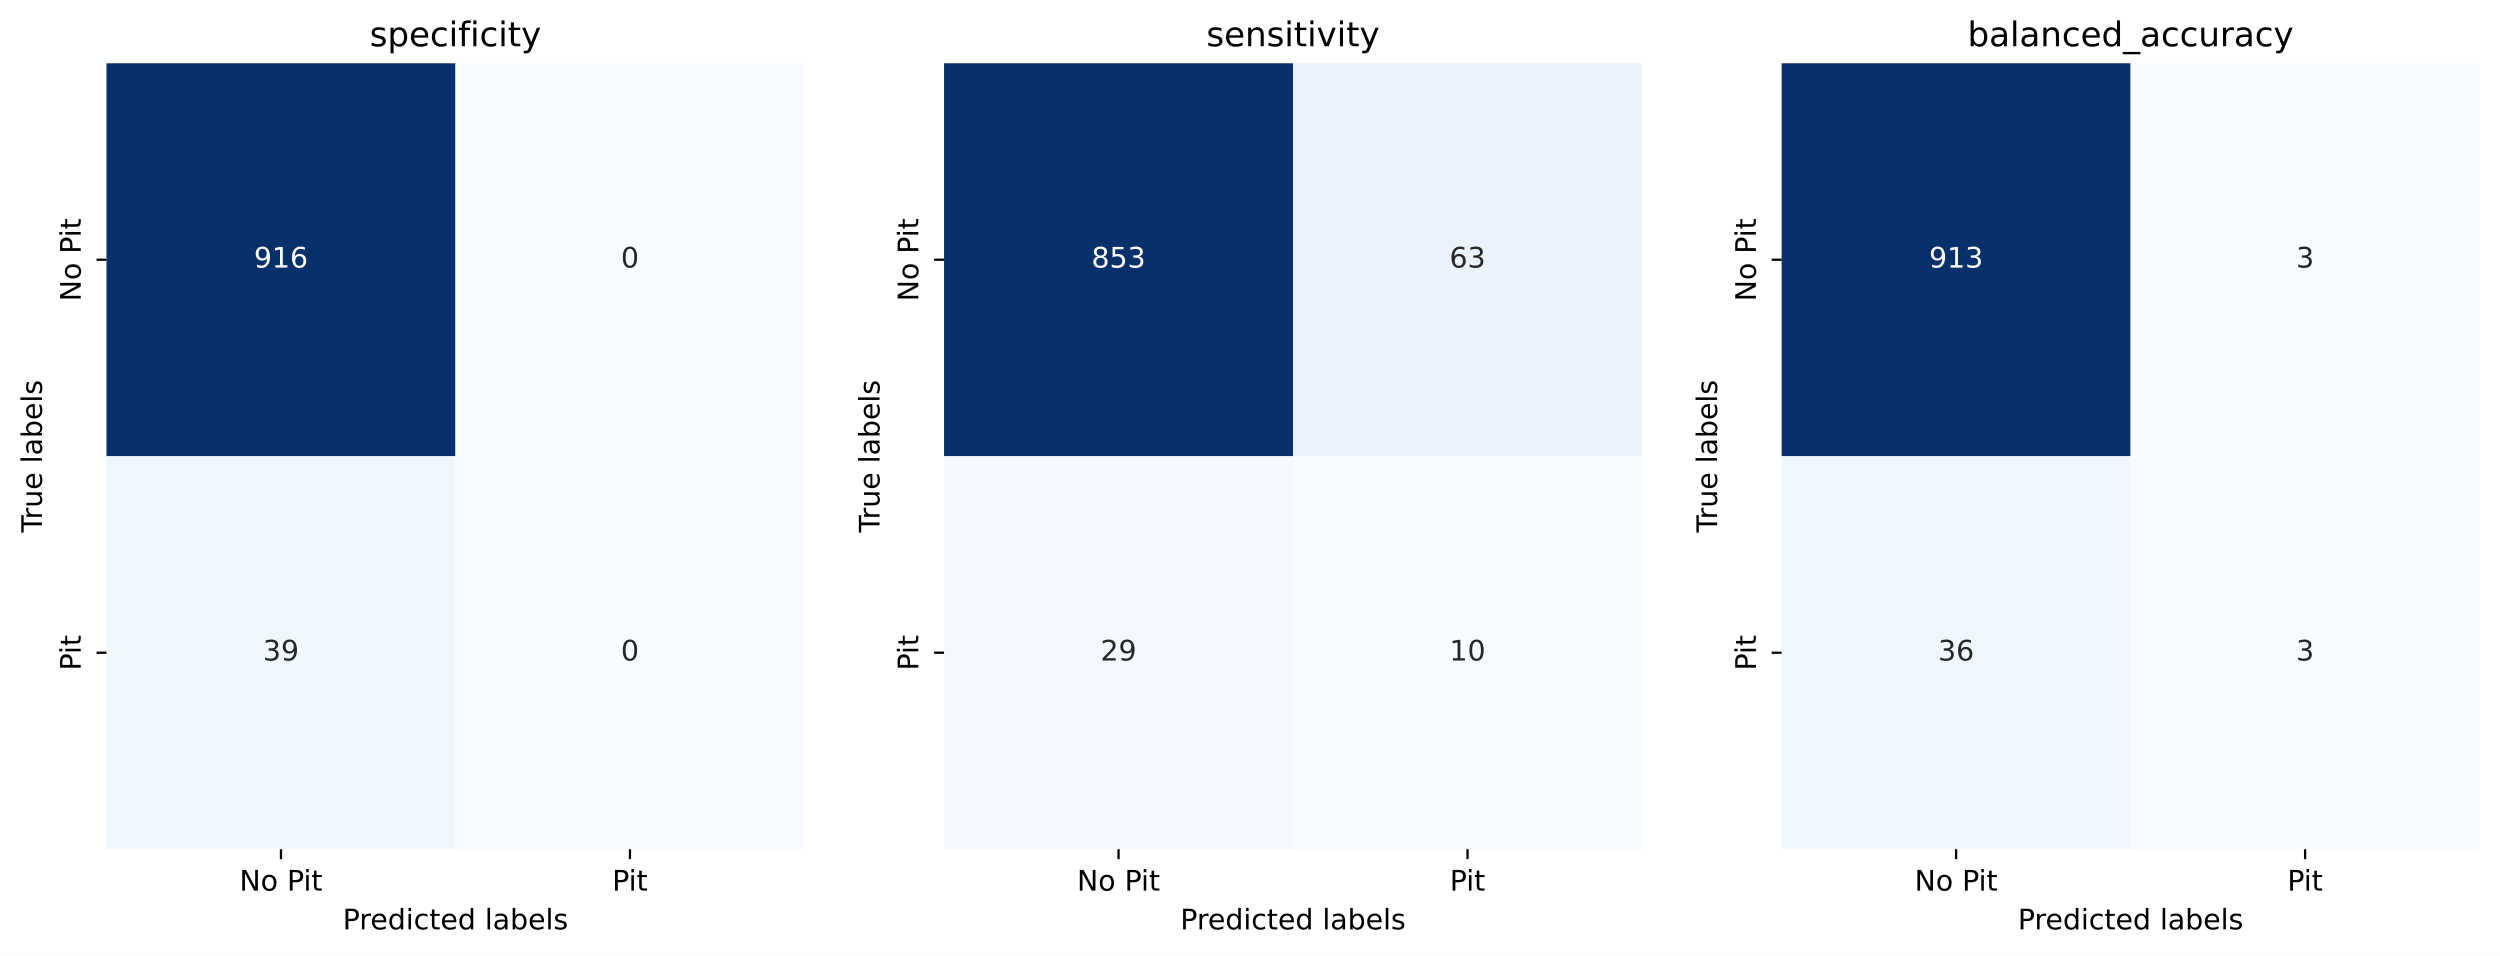
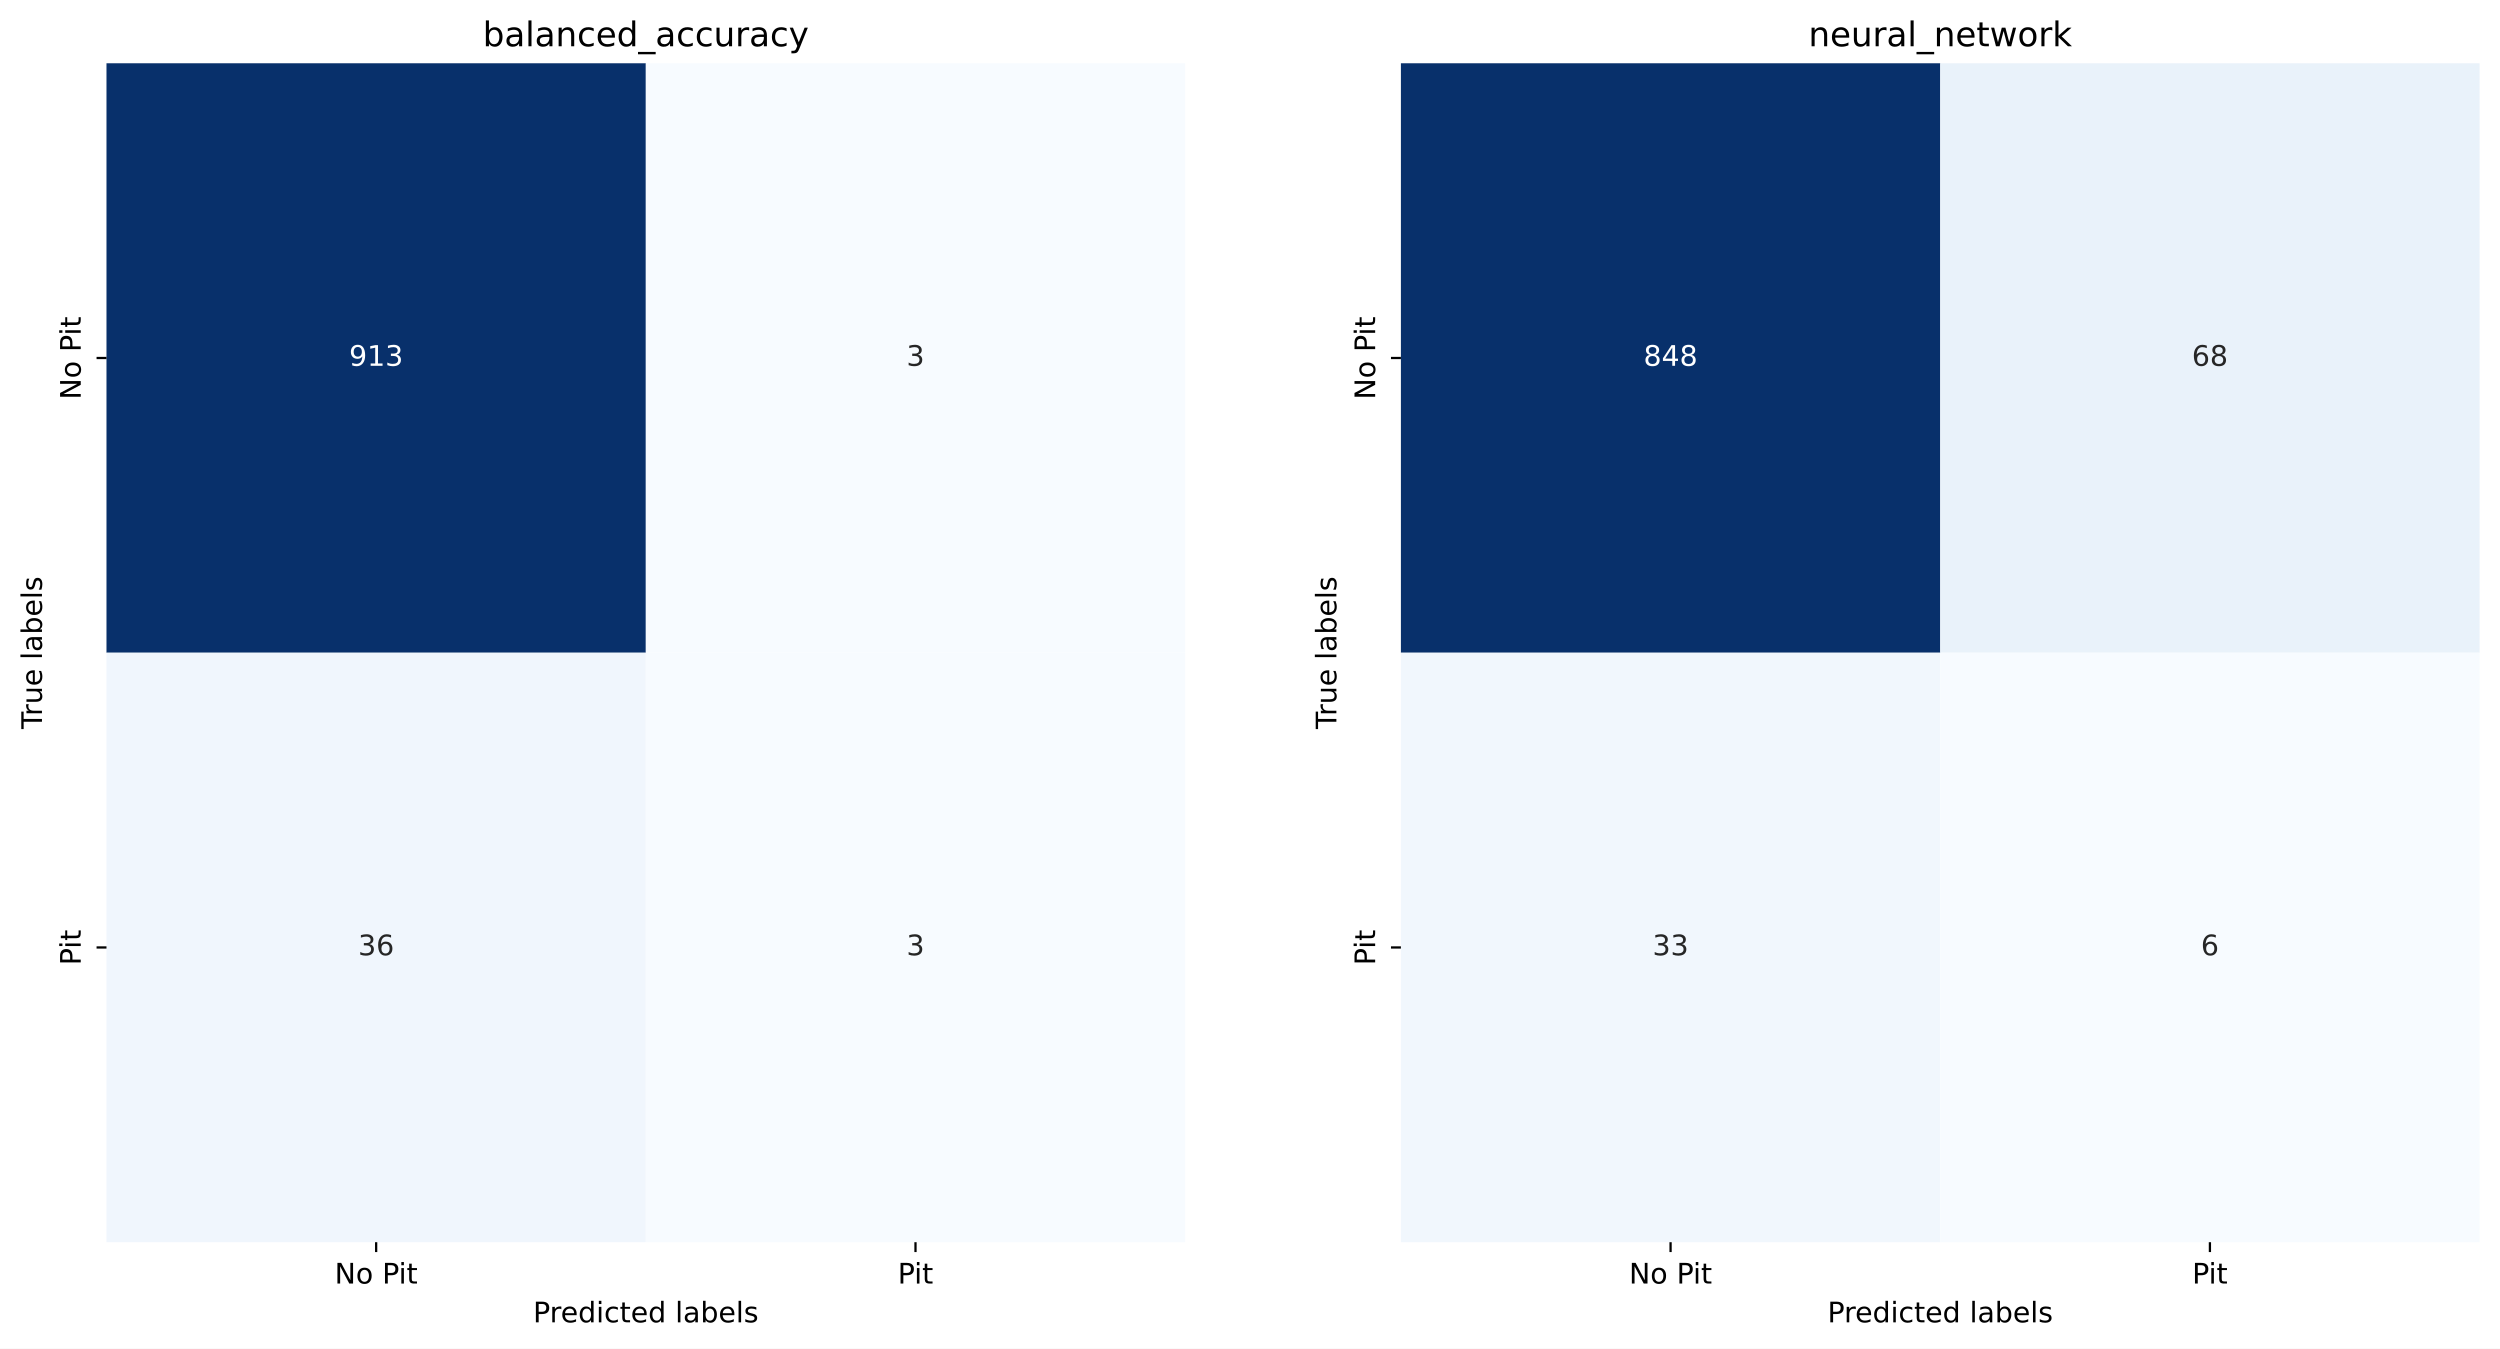
- <svg xmlns="http://www.w3.org/2000/svg" xmlns:xlink="http://www.w3.org/1999/xlink" width="881.756pt" height="337.074pt" viewBox="0 0 881.756 337.074" version="1.1">
+ <svg xmlns="http://www.w3.org/2000/svg" xmlns:xlink="http://www.w3.org/1999/xlink" width="881.756pt" height="475.674pt" viewBox="0 0 881.756 475.674" version="1.1">
  <defs>
    <style type="text/css">*{stroke-linejoin: round; stroke-linecap: butt}</style>
  </defs>
  <g id="figure_1">
    <g id="patch_1">
-       <path d="M 0 337.074  L 881.756 337.074  L 881.756 0  L 0 0  z " style="fill: #ffffff" />
+       <path d="M 0 475.674  L 881.756 475.674  L 881.756 0  L 0 0  z " style="fill: #ffffff" />
    </g>
    <g id="axes_1">
      <g id="patch_2">
-         <path d="M 37.556 299.518  L 283.733 299.518  L 283.733 22.318  L 37.556 22.318  z " style="fill: #ffffff" />
+         <path d="M 37.556 438.118  L 418.011 438.118  L 418.011 22.318  L 37.556 22.318  z " style="fill: #ffffff" />
      </g>
      <g id="QuadMesh_1">
-         <path d="M 37.556 22.318  L 160.644 22.318  L 160.644 160.918  L 37.556 160.918  L 37.556 22.318  " clip-path="url(#pc6152f44b0)" style="fill: #08306b" />
-         <path d="M 160.644 22.318  L 283.733 22.318  L 283.733 160.918  L 160.644 160.918  L 160.644 22.318  " clip-path="url(#pc6152f44b0)" style="fill: #f7fbff" />
-         <path d="M 37.556 160.918  L 160.644 160.918  L 160.644 299.518  L 37.556 299.518  L 37.556 160.918  " clip-path="url(#pc6152f44b0)" style="fill: #eff6fc" />
-         <path d="M 160.644 160.918  L 283.733 160.918  L 283.733 299.518  L 160.644 299.518  L 160.644 160.918  " clip-path="url(#pc6152f44b0)" style="fill: #f7fbff" />
+         <path d="M 37.556 22.318  L 227.784 22.318  L 227.784 230.218  L 37.556 230.218  L 37.556 22.318  " clip-path="url(#pad8060acc7)" style="fill: #08306b" />
+         <path d="M 227.784 22.318  L 418.011 22.318  L 418.011 230.218  L 227.784 230.218  L 227.784 22.318  " clip-path="url(#pad8060acc7)" style="fill: #f7fbff" />
+         <path d="M 37.556 230.218  L 227.784 230.218  L 227.784 438.118  L 37.556 438.118  L 37.556 230.218  " clip-path="url(#pad8060acc7)" style="fill: #f0f6fd" />
+         <path d="M 227.784 230.218  L 418.011 230.218  L 418.011 438.118  L 227.784 438.118  L 227.784 230.218  " clip-path="url(#pad8060acc7)" style="fill: #f7fbff" />
      </g>
      <g id="matplotlib.axis_1">
        <g id="xtick_1">
          <g id="line2d_1">
            <defs>
-               <path id="mf0383558ac" d="M 0 0  L 0 3.5  " style="stroke: #000000; stroke-width: 0.8" />
+               <path id="m6ef70c7624" d="M 0 0  L 0 3.5  " style="stroke: #000000; stroke-width: 0.8" />
            </defs>
            <g>
-               <use xlink:href="#mf0383558ac" x="99.1" y="299.518" style="stroke: #000000; stroke-width: 0.8" />
+               <use xlink:href="#m6ef70c7624" x="132.67" y="438.118" style="stroke: #000000; stroke-width: 0.8" />
            </g>
          </g>
          <g id="text_1">
-             <g transform="translate(84.45974 314.1166) scale(0.1 -0.1)">
+             <g transform="translate(118.0293 452.7166) scale(0.1 -0.1)">
              <defs>
                <path id="DejaVuSans-4e" d="M 628 4666  L 1478 4666  L 3547 763  L 3547 4666  L 4159 4666  L 4159 0  L 3309 0  L 1241 3903  L 1241 0  L 628 0  L 628 4666  z " transform="scale(0.015625)" />
                <path id="DejaVuSans-6f" d="M 1959 3097  Q 1497 3097 1228 2736  Q 959 2375 959 1747  Q 959 1119 1226 758  Q 1494 397 1959 397  Q 2419 397 2687 759  Q 2956 1122 2956 1747  Q 2956 2369 2687 2733  Q 2419 3097 1959 3097  z M 1959 3584  Q 2709 3584 3137 3096  Q 3566 2609 3566 1747  Q 3566 888 3137 398  Q 2709 -91 1959 -91  Q 1206 -91 779 398  Q 353 888 353 1747  Q 353 2609 779 3096  Q 1206 3584 1959 3584  z " transform="scale(0.015625)" />
                <path id="DejaVuSans-20" transform="scale(0.015625)" />
                <path id="DejaVuSans-50" d="M 1259 4147  L 1259 2394  L 2053 2394  Q 2494 2394 2734 2622  Q 2975 2850 2975 3272  Q 2975 3691 2734 3919  Q 2494 4147 2053 4147  L 1259 4147  z M 628 4666  L 2053 4666  Q 2838 4666 3239 4311  Q 3641 3956 3641 3272  Q 3641 2581 3239 2228  Q 2838 1875 2053 1875  L 1259 1875  L 1259 0  L 628 0  L 628 4666  z " transform="scale(0.015625)" />
                <path id="DejaVuSans-69" d="M 603 3500  L 1178 3500  L 1178 0  L 603 0  L 603 3500  z M 603 4863  L 1178 4863  L 1178 4134  L 603 4134  L 603 4863  z " transform="scale(0.015625)" />
                <path id="DejaVuSans-74" d="M 1172 4494  L 1172 3500  L 2356 3500  L 2356 3053  L 1172 3053  L 1172 1153  Q 1172 725 1289 603  Q 1406 481 1766 481  L 2356 481  L 2356 0  L 1766 0  Q 1100 0 847 248  Q 594 497 594 1153  L 594 3053  L 172 3053  L 172 3500  L 594 3500  L 594 4494  L 1172 4494  z " transform="scale(0.015625)" />
              </defs>
              <use xlink:href="#DejaVuSans-4e" />
              <use xlink:href="#DejaVuSans-6f" x="74.805" />
              <use xlink:href="#DejaVuSans-20" x="135.986" />
              <use xlink:href="#DejaVuSans-50" x="167.773" />
              <use xlink:href="#DejaVuSans-69" x="225.826" />
              <use xlink:href="#DejaVuSans-74" x="253.609" />
            </g>
          </g>
        </g>
        <g id="xtick_2">
          <g id="line2d_2">
            <g>
-               <use xlink:href="#mf0383558ac" x="222.189" y="299.518" style="stroke: #000000; stroke-width: 0.8" />
+               <use xlink:href="#m6ef70c7624" x="322.897" y="438.118" style="stroke: #000000; stroke-width: 0.8" />
            </g>
          </g>
          <g id="text_2">
-             <g transform="translate(215.937 314.1166) scale(0.1 -0.1)">
+             <g transform="translate(316.6456 452.7166) scale(0.1 -0.1)">
              <use xlink:href="#DejaVuSans-50" />
              <use xlink:href="#DejaVuSans-69" x="58.053" />
              <use xlink:href="#DejaVuSans-74" x="85.836" />
            </g>
          </g>
        </g>
        <g id="text_3">
-           <g transform="translate(120.8875 327.7947) scale(0.1 -0.1)">
+           <g transform="translate(188.0265 466.3947) scale(0.1 -0.1)">
            <defs>
              <path id="DejaVuSans-72" d="M 2631 2963  Q 2534 3019 2420 3045  Q 2306 3072 2169 3072  Q 1681 3072 1420 2755  Q 1159 2438 1159 1844  L 1159 0  L 581 0  L 581 3500  L 1159 3500  L 1159 2956  Q 1341 3275 1631 3429  Q 1922 3584 2338 3584  Q 2397 3584 2469 3576  Q 2541 3569 2628 3553  L 2631 2963  z " transform="scale(0.015625)" />
              <path id="DejaVuSans-65" d="M 3597 1894  L 3597 1613  L 953 1613  Q 991 1019 1311 708  Q 1631 397 2203 397  Q 2534 397 2845 478  Q 3156 559 3463 722  L 3463 178  Q 3153 47 2828 -22  Q 2503 -91 2169 -91  Q 1331 -91 842 396  Q 353 884 353 1716  Q 353 2575 817 3079  Q 1281 3584 2069 3584  Q 2775 3584 3186 3129  Q 3597 2675 3597 1894  z M 3022 2063  Q 3016 2534 2758 2815  Q 2500 3097 2075 3097  Q 1594 3097 1305 2825  Q 1016 2553 972 2059  L 3022 2063  z " transform="scale(0.015625)" />
              <path id="DejaVuSans-64" d="M 2906 2969  L 2906 4863  L 3481 4863  L 3481 0  L 2906 0  L 2906 525  Q 2725 213 2448 61  Q 2172 -91 1784 -91  Q 1150 -91 751 415  Q 353 922 353 1747  Q 353 2572 751 3078  Q 1150 3584 1784 3584  Q 2172 3584 2448 3432  Q 2725 3281 2906 2969  z M 947 1747  Q 947 1113 1208 752  Q 1469 391 1925 391  Q 2381 391 2643 752  Q 2906 1113 2906 1747  Q 2906 2381 2643 2742  Q 2381 3103 1925 3103  Q 1469 3103 1208 2742  Q 947 2381 947 1747  z " transform="scale(0.015625)" />
              <path id="DejaVuSans-63" d="M 3122 3366  L 3122 2828  Q 2878 2963 2633 3030  Q 2388 3097 2138 3097  Q 1578 3097 1268 2742  Q 959 2388 959 1747  Q 959 1106 1268 751  Q 1578 397 2138 397  Q 2388 397 2633 464  Q 2878 531 3122 666  L 3122 134  Q 2881 22 2623 -34  Q 2366 -91 2075 -91  Q 1284 -91 818 406  Q 353 903 353 1747  Q 353 2603 823 3093  Q 1294 3584 2113 3584  Q 2378 3584 2631 3529  Q 2884 3475 3122 3366  z " transform="scale(0.015625)" />
              <path id="DejaVuSans-6c" d="M 603 4863  L 1178 4863  L 1178 0  L 603 0  L 603 4863  z " transform="scale(0.015625)" />
              <path id="DejaVuSans-61" d="M 2194 1759  Q 1497 1759 1228 1600  Q 959 1441 959 1056  Q 959 750 1161 570  Q 1363 391 1709 391  Q 2188 391 2477 730  Q 2766 1069 2766 1631  L 2766 1759  L 2194 1759  z M 3341 1997  L 3341 0  L 2766 0  L 2766 531  Q 2569 213 2275 61  Q 1981 -91 1556 -91  Q 1019 -91 701 211  Q 384 513 384 1019  Q 384 1609 779 1909  Q 1175 2209 1959 2209  L 2766 2209  L 2766 2266  Q 2766 2663 2505 2880  Q 2244 3097 1772 3097  Q 1472 3097 1187 3025  Q 903 2953 641 2809  L 641 3341  Q 956 3463 1253 3523  Q 1550 3584 1831 3584  Q 2591 3584 2966 3190  Q 3341 2797 3341 1997  z " transform="scale(0.015625)" />
              <path id="DejaVuSans-62" d="M 3116 1747  Q 3116 2381 2855 2742  Q 2594 3103 2138 3103  Q 1681 3103 1420 2742  Q 1159 2381 1159 1747  Q 1159 1113 1420 752  Q 1681 391 2138 391  Q 2594 391 2855 752  Q 3116 1113 3116 1747  z M 1159 2969  Q 1341 3281 1617 3432  Q 1894 3584 2278 3584  Q 2916 3584 3314 3078  Q 3713 2572 3713 1747  Q 3713 922 3314 415  Q 2916 -91 2278 -91  Q 1894 -91 1617 61  Q 1341 213 1159 525  L 1159 0  L 581 0  L 581 4863  L 1159 4863  L 1159 2969  z " transform="scale(0.015625)" />
              <path id="DejaVuSans-73" d="M 2834 3397  L 2834 2853  Q 2591 2978 2328 3040  Q 2066 3103 1784 3103  Q 1356 3103 1142 2972  Q 928 2841 928 2578  Q 928 2378 1081 2264  Q 1234 2150 1697 2047  L 1894 2003  Q 2506 1872 2764 1633  Q 3022 1394 3022 966  Q 3022 478 2636 193  Q 2250 -91 1575 -91  Q 1294 -91 989 -36  Q 684 19 347 128  L 347 722  Q 666 556 975 473  Q 1284 391 1588 391  Q 1994 391 2212 530  Q 2431 669 2431 922  Q 2431 1156 2273 1281  Q 2116 1406 1581 1522  L 1381 1569  Q 847 1681 609 1914  Q 372 2147 372 2553  Q 372 3047 722 3315  Q 1072 3584 1716 3584  Q 2034 3584 2315 3537  Q 2597 3491 2834 3397  z " transform="scale(0.015625)" />
            </defs>
            <use xlink:href="#DejaVuSans-50" />
            <use xlink:href="#DejaVuSans-72" x="58.553" />
            <use xlink:href="#DejaVuSans-65" x="97.416" />
            <use xlink:href="#DejaVuSans-64" x="158.939" />
            <use xlink:href="#DejaVuSans-69" x="222.416" />
            <use xlink:href="#DejaVuSans-63" x="250.199" />
            <use xlink:href="#DejaVuSans-74" x="305.18" />
            <use xlink:href="#DejaVuSans-65" x="344.389" />
            <use xlink:href="#DejaVuSans-64" x="405.912" />
            <use xlink:href="#DejaVuSans-20" x="469.389" />
            <use xlink:href="#DejaVuSans-6c" x="501.176" />
            <use xlink:href="#DejaVuSans-61" x="528.959" />
            <use xlink:href="#DejaVuSans-62" x="590.238" />
            <use xlink:href="#DejaVuSans-65" x="653.715" />
            <use xlink:href="#DejaVuSans-6c" x="715.238" />
            <use xlink:href="#DejaVuSans-73" x="743.021" />
          </g>
        </g>
      </g>
      <g id="matplotlib.axis_2">
        <g id="ytick_1">
          <g id="line2d_3">
            <defs>
-               <path id="mb6359d5f82" d="M 0 0  L -3.5 0  " style="stroke: #000000; stroke-width: 0.8" />
+               <path id="m021348db47" d="M 0 0  L -3.5 0  " style="stroke: #000000; stroke-width: 0.8" />
            </defs>
            <g>
-               <use xlink:href="#mb6359d5f82" x="37.556" y="91.618" style="stroke: #000000; stroke-width: 0.8" />
+               <use xlink:href="#m021348db47" x="37.556" y="126.268" style="stroke: #000000; stroke-width: 0.8" />
            </g>
          </g>
          <g id="text_4">
-             <g transform="translate(28.47656 106.2588) rotate(-90) scale(0.1 -0.1)">
+             <g transform="translate(28.47656 140.9087) rotate(-90) scale(0.1 -0.1)">
              <use xlink:href="#DejaVuSans-4e" />
              <use xlink:href="#DejaVuSans-6f" x="74.805" />
              <use xlink:href="#DejaVuSans-20" x="135.986" />
              <use xlink:href="#DejaVuSans-50" x="167.773" />
              <use xlink:href="#DejaVuSans-69" x="225.826" />
              <use xlink:href="#DejaVuSans-74" x="253.609" />
            </g>
          </g>
        </g>
        <g id="ytick_2">
          <g id="line2d_4">
            <g>
-               <use xlink:href="#mb6359d5f82" x="37.556" y="230.218" style="stroke: #000000; stroke-width: 0.8" />
+               <use xlink:href="#m021348db47" x="37.556" y="334.168" style="stroke: #000000; stroke-width: 0.8" />
            </g>
          </g>
          <g id="text_5">
-             <g transform="translate(28.47656 236.4697) rotate(-90) scale(0.1 -0.1)">
+             <g transform="translate(28.47656 340.4197) rotate(-90) scale(0.1 -0.1)">
              <use xlink:href="#DejaVuSans-50" />
              <use xlink:href="#DejaVuSans-69" x="58.053" />
              <use xlink:href="#DejaVuSans-74" x="85.836" />
            </g>
          </g>
        </g>
        <g id="text_6">
-           <g transform="translate(14.79844 187.822) rotate(-90) scale(0.1 -0.1)">
+           <g transform="translate(14.79844 257.122) rotate(-90) scale(0.1 -0.1)">
            <defs>
              <path id="DejaVuSans-54" d="M -19 4666  L 3928 4666  L 3928 4134  L 2272 4134  L 2272 0  L 1638 0  L 1638 4134  L -19 4134  L -19 4666  z " transform="scale(0.015625)" />
              <path id="DejaVuSans-75" d="M 544 1381  L 544 3500  L 1119 3500  L 1119 1403  Q 1119 906 1312 657  Q 1506 409 1894 409  Q 2359 409 2629 706  Q 2900 1003 2900 1516  L 2900 3500  L 3475 3500  L 3475 0  L 2900 0  L 2900 538  Q 2691 219 2414 64  Q 2138 -91 1772 -91  Q 1169 -91 856 284  Q 544 659 544 1381  z M 1991 3584  L 1991 3584  z " transform="scale(0.015625)" />
            </defs>
            <use xlink:href="#DejaVuSans-54" />
            <use xlink:href="#DejaVuSans-72" x="46.334" />
            <use xlink:href="#DejaVuSans-75" x="87.447" />
            <use xlink:href="#DejaVuSans-65" x="150.826" />
            <use xlink:href="#DejaVuSans-20" x="212.35" />
            <use xlink:href="#DejaVuSans-6c" x="244.137" />
            <use xlink:href="#DejaVuSans-61" x="271.92" />
            <use xlink:href="#DejaVuSans-62" x="333.199" />
            <use xlink:href="#DejaVuSans-65" x="396.676" />
            <use xlink:href="#DejaVuSans-6c" x="458.199" />
            <use xlink:href="#DejaVuSans-73" x="485.982" />
          </g>
        </g>
      </g>
      <g id="text_7">
-         <g style="fill: #ffffff" transform="translate(89.55662 94.3775) scale(0.1 -0.1)">
+         <g style="fill: #ffffff" transform="translate(123.1261 129.0275) scale(0.1 -0.1)">
          <defs>
            <path id="DejaVuSans-39" d="M 703 97  L 703 672  Q 941 559 1184 500  Q 1428 441 1663 441  Q 2288 441 2617 861  Q 2947 1281 2994 2138  Q 2813 1869 2534 1725  Q 2256 1581 1919 1581  Q 1219 1581 811 2004  Q 403 2428 403 3163  Q 403 3881 828 4315  Q 1253 4750 1959 4750  Q 2769 4750 3195 4129  Q 3622 3509 3622 2328  Q 3622 1225 3098 567  Q 2575 -91 1691 -91  Q 1453 -91 1209 -44  Q 966 3 703 97  z M 1959 2075  Q 2384 2075 2632 2365  Q 2881 2656 2881 3163  Q 2881 3666 2632 3958  Q 2384 4250 1959 4250  Q 1534 4250 1286 3958  Q 1038 3666 1038 3163  Q 1038 2656 1286 2365  Q 1534 2075 1959 2075  z " transform="scale(0.015625)" />
            <path id="DejaVuSans-31" d="M 794 531  L 1825 531  L 1825 4091  L 703 3866  L 703 4441  L 1819 4666  L 2450 4666  L 2450 531  L 3481 531  L 3481 0  L 794 0  L 794 531  z " transform="scale(0.015625)" />
-             <path id="DejaVuSans-36" d="M 2113 2584  Q 1688 2584 1439 2293  Q 1191 2003 1191 1497  Q 1191 994 1439 701  Q 1688 409 2113 409  Q 2538 409 2786 701  Q 3034 994 3034 1497  Q 3034 2003 2786 2293  Q 2538 2584 2113 2584  z M 3366 4563  L 3366 3988  Q 3128 4100 2886 4159  Q 2644 4219 2406 4219  Q 1781 4219 1451 3797  Q 1122 3375 1075 2522  Q 1259 2794 1537 2939  Q 1816 3084 2150 3084  Q 2853 3084 3261 2657  Q 3669 2231 3669 1497  Q 3669 778 3244 343  Q 2819 -91 2113 -91  Q 1303 -91 875 529  Q 447 1150 447 2328  Q 447 3434 972 4092  Q 1497 4750 2381 4750  Q 2619 4750 2861 4703  Q 3103 4656 3366 4563  z " transform="scale(0.015625)" />
-           </defs>
-           <use xlink:href="#DejaVuSans-39" />
-           <use xlink:href="#DejaVuSans-31" x="63.623" />
-           <use xlink:href="#DejaVuSans-36" x="127.246" />
-         </g>
-       </g>
-       <g id="text_8">
-         <g style="fill: #262626" transform="translate(219.0074 94.3775) scale(0.1 -0.1)">
-           <defs>
-             <path id="DejaVuSans-30" d="M 2034 4250  Q 1547 4250 1301 3770  Q 1056 3291 1056 2328  Q 1056 1369 1301 889  Q 1547 409 2034 409  Q 2525 409 2770 889  Q 3016 1369 3016 2328  Q 3016 3291 2770 3770  Q 2525 4250 2034 4250  z M 2034 4750  Q 2819 4750 3233 4129  Q 3647 3509 3647 2328  Q 3647 1150 3233 529  Q 2819 -91 2034 -91  Q 1250 -91 836 529  Q 422 1150 422 2328  Q 422 3509 836 4129  Q 1250 4750 2034 4750  z " transform="scale(0.015625)" />
-           </defs>
-           <use xlink:href="#DejaVuSans-30" />
-         </g>
-       </g>
-       <g id="text_9">
-         <g style="fill: #262626" transform="translate(92.73787 232.9775) scale(0.1 -0.1)">
-           <defs>
            <path id="DejaVuSans-33" d="M 2597 2516  Q 3050 2419 3304 2112  Q 3559 1806 3559 1356  Q 3559 666 3084 287  Q 2609 -91 1734 -91  Q 1441 -91 1130 -33  Q 819 25 488 141  L 488 750  Q 750 597 1062 519  Q 1375 441 1716 441  Q 2309 441 2620 675  Q 2931 909 2931 1356  Q 2931 1769 2642 2001  Q 2353 2234 1838 2234  L 1294 2234  L 1294 2753  L 1863 2753  Q 2328 2753 2575 2939  Q 2822 3125 2822 3475  Q 2822 3834 2567 4026  Q 2313 4219 1838 4219  Q 1578 4219 1281 4162  Q 984 4106 628 3988  L 628 4550  Q 988 4650 1302 4700  Q 1616 4750 1894 4750  Q 2613 4750 3031 4423  Q 3450 4097 3450 3541  Q 3450 3153 3228 2886  Q 3006 2619 2597 2516  z " transform="scale(0.015625)" />
          </defs>
-           <use xlink:href="#DejaVuSans-33" />
-           <use xlink:href="#DejaVuSans-39" x="63.623" />
-         </g>
-       </g>
-       <g id="text_10">
-         <g style="fill: #262626" transform="translate(219.0074 232.9775) scale(0.1 -0.1)">
-           <use xlink:href="#DejaVuSans-30" />
-         </g>
-       </g>
-       <g id="text_11">
-         <g transform="translate(130.4035 16.31812) scale(0.12 -0.12)">
-           <defs>
-             <path id="DejaVuSans-70" d="M 1159 525  L 1159 -1331  L 581 -1331  L 581 3500  L 1159 3500  L 1159 2969  Q 1341 3281 1617 3432  Q 1894 3584 2278 3584  Q 2916 3584 3314 3078  Q 3713 2572 3713 1747  Q 3713 922 3314 415  Q 2916 -91 2278 -91  Q 1894 -91 1617 61  Q 1341 213 1159 525  z M 3116 1747  Q 3116 2381 2855 2742  Q 2594 3103 2138 3103  Q 1681 3103 1420 2742  Q 1159 2381 1159 1747  Q 1159 1113 1420 752  Q 1681 391 2138 391  Q 2594 391 2855 752  Q 3116 1113 3116 1747  z " transform="scale(0.015625)" />
-             <path id="DejaVuSans-66" d="M 2375 4863  L 2375 4384  L 1825 4384  Q 1516 4384 1395 4259  Q 1275 4134 1275 3809  L 1275 3500  L 2222 3500  L 2222 3053  L 1275 3053  L 1275 0  L 697 0  L 697 3053  L 147 3053  L 147 3500  L 697 3500  L 697 3744  Q 697 4328 969 4595  Q 1241 4863 1831 4863  L 2375 4863  z " transform="scale(0.015625)" />
-             <path id="DejaVuSans-79" d="M 2059 -325  Q 1816 -950 1584 -1140  Q 1353 -1331 966 -1331  L 506 -1331  L 506 -850  L 844 -850  Q 1081 -850 1212 -737  Q 1344 -625 1503 -206  L 1606 56  L 191 3500  L 800 3500  L 1894 763  L 2988 3500  L 3597 3500  L 2059 -325  z " transform="scale(0.015625)" />
-           </defs>
-           <use xlink:href="#DejaVuSans-73" />
-           <use xlink:href="#DejaVuSans-70" x="52.1" />
-           <use xlink:href="#DejaVuSans-65" x="115.576" />
-           <use xlink:href="#DejaVuSans-63" x="177.1" />
-           <use xlink:href="#DejaVuSans-69" x="232.08" />
-           <use xlink:href="#DejaVuSans-66" x="259.863" />
-           <use xlink:href="#DejaVuSans-69" x="295.068" />
-           <use xlink:href="#DejaVuSans-63" x="322.852" />
-           <use xlink:href="#DejaVuSans-69" x="377.832" />
-           <use xlink:href="#DejaVuSans-74" x="405.615" />
-           <use xlink:href="#DejaVuSans-79" x="444.824" />
-         </g>
-       </g>
-     </g>
-     <g id="axes_2">
-       <g id="patch_3">
-         <path d="M 332.968 299.518  L 579.144 299.518  L 579.144 22.318  L 332.968 22.318  z " style="fill: #ffffff" />
-       </g>
-       <g id="QuadMesh_2">
-         <path d="M 332.968 22.318  L 456.056 22.318  L 456.056 160.918  L 332.968 160.918  L 332.968 22.318  " clip-path="url(#pdb9e008d30)" style="fill: #08306b" />
-         <path d="M 456.056 22.318  L 579.144 22.318  L 579.144 160.918  L 456.056 160.918  L 456.056 22.318  " clip-path="url(#pdb9e008d30)" style="fill: #eaf3fb" />
-         <path d="M 332.968 160.918  L 456.056 160.918  L 456.056 299.518  L 332.968 299.518  L 332.968 160.918  " clip-path="url(#pdb9e008d30)" style="fill: #f3f8fe" />
-         <path d="M 456.056 160.918  L 579.144 160.918  L 579.144 299.518  L 456.056 299.518  L 456.056 160.918  " clip-path="url(#pdb9e008d30)" style="fill: #f7fbff" />
-       </g>
-       <g id="matplotlib.axis_3">
-         <g id="xtick_3">
-           <g id="line2d_5">
-             <g>
-               <use xlink:href="#mf0383558ac" x="394.512" y="299.518" style="stroke: #000000; stroke-width: 0.8" />
-             </g>
-           </g>
-           <g id="text_12">
-             <g transform="translate(379.8715 314.1166) scale(0.1 -0.1)">
-               <use xlink:href="#DejaVuSans-4e" />
-               <use xlink:href="#DejaVuSans-6f" x="74.805" />
-               <use xlink:href="#DejaVuSans-20" x="135.986" />
-               <use xlink:href="#DejaVuSans-50" x="167.773" />
-               <use xlink:href="#DejaVuSans-69" x="225.826" />
-               <use xlink:href="#DejaVuSans-74" x="253.609" />
-             </g>
-           </g>
-         </g>
-         <g id="xtick_4">
-           <g id="line2d_6">
-             <g>
-               <use xlink:href="#mf0383558ac" x="517.6" y="299.518" style="stroke: #000000; stroke-width: 0.8" />
-             </g>
-           </g>
-           <g id="text_13">
-             <g transform="translate(511.3488 314.1166) scale(0.1 -0.1)">
-               <use xlink:href="#DejaVuSans-50" />
-               <use xlink:href="#DejaVuSans-69" x="58.053" />
-               <use xlink:href="#DejaVuSans-74" x="85.836" />
-             </g>
-           </g>
-         </g>
-         <g id="text_14">
-           <g transform="translate(416.2992 327.7947) scale(0.1 -0.1)">
-             <use xlink:href="#DejaVuSans-50" />
-             <use xlink:href="#DejaVuSans-72" x="58.553" />
-             <use xlink:href="#DejaVuSans-65" x="97.416" />
-             <use xlink:href="#DejaVuSans-64" x="158.939" />
-             <use xlink:href="#DejaVuSans-69" x="222.416" />
-             <use xlink:href="#DejaVuSans-63" x="250.199" />
-             <use xlink:href="#DejaVuSans-74" x="305.18" />
-             <use xlink:href="#DejaVuSans-65" x="344.389" />
-             <use xlink:href="#DejaVuSans-64" x="405.912" />
-             <use xlink:href="#DejaVuSans-20" x="469.389" />
-             <use xlink:href="#DejaVuSans-6c" x="501.176" />
-             <use xlink:href="#DejaVuSans-61" x="528.959" />
-             <use xlink:href="#DejaVuSans-62" x="590.238" />
-             <use xlink:href="#DejaVuSans-65" x="653.715" />
-             <use xlink:href="#DejaVuSans-6c" x="715.238" />
-             <use xlink:href="#DejaVuSans-73" x="743.021" />
-           </g>
-         </g>
-       </g>
-       <g id="matplotlib.axis_4">
-         <g id="ytick_3">
-           <g id="line2d_7">
-             <g>
-               <use xlink:href="#mb6359d5f82" x="332.968" y="91.618" style="stroke: #000000; stroke-width: 0.8" />
-             </g>
-           </g>
-           <g id="text_15">
-             <g transform="translate(323.8883 106.2588) rotate(-90) scale(0.1 -0.1)">
-               <use xlink:href="#DejaVuSans-4e" />
-               <use xlink:href="#DejaVuSans-6f" x="74.805" />
-               <use xlink:href="#DejaVuSans-20" x="135.986" />
-               <use xlink:href="#DejaVuSans-50" x="167.773" />
-               <use xlink:href="#DejaVuSans-69" x="225.826" />
-               <use xlink:href="#DejaVuSans-74" x="253.609" />
-             </g>
-           </g>
-         </g>
-         <g id="ytick_4">
-           <g id="line2d_8">
-             <g>
-               <use xlink:href="#mb6359d5f82" x="332.968" y="230.218" style="stroke: #000000; stroke-width: 0.8" />
-             </g>
-           </g>
-           <g id="text_16">
-             <g transform="translate(323.8883 236.4697) rotate(-90) scale(0.1 -0.1)">
-               <use xlink:href="#DejaVuSans-50" />
-               <use xlink:href="#DejaVuSans-69" x="58.053" />
-               <use xlink:href="#DejaVuSans-74" x="85.836" />
-             </g>
-           </g>
-         </g>
-         <g id="text_17">
-           <g transform="translate(310.2102 187.822) rotate(-90) scale(0.1 -0.1)">
-             <use xlink:href="#DejaVuSans-54" />
-             <use xlink:href="#DejaVuSans-72" x="46.334" />
-             <use xlink:href="#DejaVuSans-75" x="87.447" />
-             <use xlink:href="#DejaVuSans-65" x="150.826" />
-             <use xlink:href="#DejaVuSans-20" x="212.35" />
-             <use xlink:href="#DejaVuSans-6c" x="244.137" />
-             <use xlink:href="#DejaVuSans-61" x="271.92" />
-             <use xlink:href="#DejaVuSans-62" x="333.199" />
-             <use xlink:href="#DejaVuSans-65" x="396.676" />
-             <use xlink:href="#DejaVuSans-6c" x="458.199" />
-             <use xlink:href="#DejaVuSans-73" x="485.982" />
-           </g>
-         </g>
-       </g>
-       <g id="text_18">
-         <g style="fill: #ffffff" transform="translate(384.9684 94.3775) scale(0.1 -0.1)">
-           <defs>
-             <path id="DejaVuSans-38" d="M 2034 2216  Q 1584 2216 1326 1975  Q 1069 1734 1069 1313  Q 1069 891 1326 650  Q 1584 409 2034 409  Q 2484 409 2743 651  Q 3003 894 3003 1313  Q 3003 1734 2745 1975  Q 2488 2216 2034 2216  z M 1403 2484  Q 997 2584 770 2862  Q 544 3141 544 3541  Q 544 4100 942 4425  Q 1341 4750 2034 4750  Q 2731 4750 3128 4425  Q 3525 4100 3525 3541  Q 3525 3141 3298 2862  Q 3072 2584 2669 2484  Q 3125 2378 3379 2068  Q 3634 1759 3634 1313  Q 3634 634 3220 271  Q 2806 -91 2034 -91  Q 1263 -91 848 271  Q 434 634 434 1313  Q 434 1759 690 2068  Q 947 2378 1403 2484  z M 1172 3481  Q 1172 3119 1398 2916  Q 1625 2713 2034 2713  Q 2441 2713 2670 2916  Q 2900 3119 2900 3481  Q 2900 3844 2670 4047  Q 2441 4250 2034 4250  Q 1625 4250 1398 4047  Q 1172 3844 1172 3481  z " transform="scale(0.015625)" />
-             <path id="DejaVuSans-35" d="M 691 4666  L 3169 4666  L 3169 4134  L 1269 4134  L 1269 2991  Q 1406 3038 1543 3061  Q 1681 3084 1819 3084  Q 2600 3084 3056 2656  Q 3513 2228 3513 1497  Q 3513 744 3044 326  Q 2575 -91 1722 -91  Q 1428 -91 1123 -41  Q 819 9 494 109  L 494 744  Q 775 591 1075 516  Q 1375 441 1709 441  Q 2250 441 2565 725  Q 2881 1009 2881 1497  Q 2881 1984 2565 2268  Q 2250 2553 1709 2553  Q 1456 2553 1204 2497  Q 953 2441 691 2322  L 691 4666  z " transform="scale(0.015625)" />
-           </defs>
-           <use xlink:href="#DejaVuSans-38" />
-           <use xlink:href="#DejaVuSans-35" x="63.623" />
-           <use xlink:href="#DejaVuSans-33" x="127.246" />
-         </g>
-       </g>
-       <g id="text_19">
-         <g style="fill: #262626" transform="translate(511.2379 94.3775) scale(0.1 -0.1)">
-           <use xlink:href="#DejaVuSans-36" />
-           <use xlink:href="#DejaVuSans-33" x="63.623" />
-         </g>
-       </g>
-       <g id="text_20">
-         <g style="fill: #262626" transform="translate(388.1496 232.9775) scale(0.1 -0.1)">
-           <defs>
-             <path id="DejaVuSans-32" d="M 1228 531  L 3431 531  L 3431 0  L 469 0  L 469 531  Q 828 903 1448 1529  Q 2069 2156 2228 2338  Q 2531 2678 2651 2914  Q 2772 3150 2772 3378  Q 2772 3750 2511 3984  Q 2250 4219 1831 4219  Q 1534 4219 1204 4116  Q 875 4013 500 3803  L 500 4441  Q 881 4594 1212 4672  Q 1544 4750 1819 4750  Q 2544 4750 2975 4387  Q 3406 4025 3406 3419  Q 3406 3131 3298 2873  Q 3191 2616 2906 2266  Q 2828 2175 2409 1742  Q 1991 1309 1228 531  z " transform="scale(0.015625)" />
-           </defs>
-           <use xlink:href="#DejaVuSans-32" />
-           <use xlink:href="#DejaVuSans-39" x="63.623" />
-         </g>
-       </g>
-       <g id="text_21">
-         <g style="fill: #262626" transform="translate(511.2379 232.9775) scale(0.1 -0.1)">
-           <use xlink:href="#DejaVuSans-31" />
-           <use xlink:href="#DejaVuSans-30" x="63.623" />
-         </g>
-       </g>
-       <g id="text_22">
-         <g transform="translate(425.5031 16.31812) scale(0.12 -0.12)">
-           <defs>
-             <path id="DejaVuSans-6e" d="M 3513 2113  L 3513 0  L 2938 0  L 2938 2094  Q 2938 2591 2744 2837  Q 2550 3084 2163 3084  Q 1697 3084 1428 2787  Q 1159 2491 1159 1978  L 1159 0  L 581 0  L 581 3500  L 1159 3500  L 1159 2956  Q 1366 3272 1645 3428  Q 1925 3584 2291 3584  Q 2894 3584 3203 3211  Q 3513 2838 3513 2113  z " transform="scale(0.015625)" />
-             <path id="DejaVuSans-76" d="M 191 3500  L 800 3500  L 1894 563  L 2988 3500  L 3597 3500  L 2284 0  L 1503 0  L 191 3500  z " transform="scale(0.015625)" />
-           </defs>
-           <use xlink:href="#DejaVuSans-73" />
-           <use xlink:href="#DejaVuSans-65" x="52.1" />
-           <use xlink:href="#DejaVuSans-6e" x="113.623" />
-           <use xlink:href="#DejaVuSans-73" x="177.002" />
-           <use xlink:href="#DejaVuSans-69" x="229.102" />
-           <use xlink:href="#DejaVuSans-74" x="256.885" />
-           <use xlink:href="#DejaVuSans-69" x="296.094" />
-           <use xlink:href="#DejaVuSans-76" x="323.877" />
-           <use xlink:href="#DejaVuSans-69" x="383.057" />
-           <use xlink:href="#DejaVuSans-74" x="410.84" />
-           <use xlink:href="#DejaVuSans-79" x="450.049" />
-         </g>
-       </g>
-     </g>
-     <g id="axes_3">
-       <g id="patch_4">
-         <path d="M 628.38 299.518  L 874.556 299.518  L 874.556 22.318  L 628.38 22.318  z " style="fill: #ffffff" />
-       </g>
-       <g id="QuadMesh_3">
-         <path d="M 628.38 22.318  L 751.468 22.318  L 751.468 160.918  L 628.38 160.918  L 628.38 22.318  " clip-path="url(#p142be35637)" style="fill: #08306b" />
-         <path d="M 751.468 22.318  L 874.556 22.318  L 874.556 160.918  L 751.468 160.918  L 751.468 22.318  " clip-path="url(#p142be35637)" style="fill: #f7fbff" />
-         <path d="M 628.38 160.918  L 751.468 160.918  L 751.468 299.518  L 628.38 299.518  L 628.38 160.918  " clip-path="url(#p142be35637)" style="fill: #f0f6fd" />
-         <path d="M 751.468 160.918  L 874.556 160.918  L 874.556 299.518  L 751.468 299.518  L 751.468 160.918  " clip-path="url(#p142be35637)" style="fill: #f7fbff" />
-       </g>
-       <g id="matplotlib.axis_5">
-         <g id="xtick_5">
-           <g id="line2d_9">
-             <g>
-               <use xlink:href="#mf0383558ac" x="689.924" y="299.518" style="stroke: #000000; stroke-width: 0.8" />
-             </g>
-           </g>
-           <g id="text_23">
-             <g transform="translate(675.2833 314.1166) scale(0.1 -0.1)">
-               <use xlink:href="#DejaVuSans-4e" />
-               <use xlink:href="#DejaVuSans-6f" x="74.805" />
-               <use xlink:href="#DejaVuSans-20" x="135.986" />
-               <use xlink:href="#DejaVuSans-50" x="167.773" />
-               <use xlink:href="#DejaVuSans-69" x="225.826" />
-               <use xlink:href="#DejaVuSans-74" x="253.609" />
-             </g>
-           </g>
-         </g>
-         <g id="xtick_6">
-           <g id="line2d_10">
-             <g>
-               <use xlink:href="#mf0383558ac" x="813.012" y="299.518" style="stroke: #000000; stroke-width: 0.8" />
-             </g>
-           </g>
-           <g id="text_24">
-             <g transform="translate(806.7606 314.1166) scale(0.1 -0.1)">
-               <use xlink:href="#DejaVuSans-50" />
-               <use xlink:href="#DejaVuSans-69" x="58.053" />
-               <use xlink:href="#DejaVuSans-74" x="85.836" />
-             </g>
-           </g>
-         </g>
-         <g id="text_25">
-           <g transform="translate(711.711 327.7947) scale(0.1 -0.1)">
-             <use xlink:href="#DejaVuSans-50" />
-             <use xlink:href="#DejaVuSans-72" x="58.553" />
-             <use xlink:href="#DejaVuSans-65" x="97.416" />
-             <use xlink:href="#DejaVuSans-64" x="158.939" />
-             <use xlink:href="#DejaVuSans-69" x="222.416" />
-             <use xlink:href="#DejaVuSans-63" x="250.199" />
-             <use xlink:href="#DejaVuSans-74" x="305.18" />
-             <use xlink:href="#DejaVuSans-65" x="344.389" />
-             <use xlink:href="#DejaVuSans-64" x="405.912" />
-             <use xlink:href="#DejaVuSans-20" x="469.389" />
-             <use xlink:href="#DejaVuSans-6c" x="501.176" />
-             <use xlink:href="#DejaVuSans-61" x="528.959" />
-             <use xlink:href="#DejaVuSans-62" x="590.238" />
-             <use xlink:href="#DejaVuSans-65" x="653.715" />
-             <use xlink:href="#DejaVuSans-6c" x="715.238" />
-             <use xlink:href="#DejaVuSans-73" x="743.021" />
-           </g>
-         </g>
-       </g>
-       <g id="matplotlib.axis_6">
-         <g id="ytick_5">
-           <g id="line2d_11">
-             <g>
-               <use xlink:href="#mb6359d5f82" x="628.38" y="91.618" style="stroke: #000000; stroke-width: 0.8" />
-             </g>
-           </g>
-           <g id="text_26">
-             <g transform="translate(619.3001 106.2588) rotate(-90) scale(0.1 -0.1)">
-               <use xlink:href="#DejaVuSans-4e" />
-               <use xlink:href="#DejaVuSans-6f" x="74.805" />
-               <use xlink:href="#DejaVuSans-20" x="135.986" />
-               <use xlink:href="#DejaVuSans-50" x="167.773" />
-               <use xlink:href="#DejaVuSans-69" x="225.826" />
-               <use xlink:href="#DejaVuSans-74" x="253.609" />
-             </g>
-           </g>
-         </g>
-         <g id="ytick_6">
-           <g id="line2d_12">
-             <g>
-               <use xlink:href="#mb6359d5f82" x="628.38" y="230.218" style="stroke: #000000; stroke-width: 0.8" />
-             </g>
-           </g>
-           <g id="text_27">
-             <g transform="translate(619.3001 236.4697) rotate(-90) scale(0.1 -0.1)">
-               <use xlink:href="#DejaVuSans-50" />
-               <use xlink:href="#DejaVuSans-69" x="58.053" />
-               <use xlink:href="#DejaVuSans-74" x="85.836" />
-             </g>
-           </g>
-         </g>
-         <g id="text_28">
-           <g transform="translate(605.622 187.822) rotate(-90) scale(0.1 -0.1)">
-             <use xlink:href="#DejaVuSans-54" />
-             <use xlink:href="#DejaVuSans-72" x="46.334" />
-             <use xlink:href="#DejaVuSans-75" x="87.447" />
-             <use xlink:href="#DejaVuSans-65" x="150.826" />
-             <use xlink:href="#DejaVuSans-20" x="212.35" />
-             <use xlink:href="#DejaVuSans-6c" x="244.137" />
-             <use xlink:href="#DejaVuSans-61" x="271.92" />
-             <use xlink:href="#DejaVuSans-62" x="333.199" />
-             <use xlink:href="#DejaVuSans-65" x="396.676" />
-             <use xlink:href="#DejaVuSans-6c" x="458.199" />
-             <use xlink:href="#DejaVuSans-73" x="485.982" />
-           </g>
-         </g>
-       </g>
-       <g id="text_29">
-         <g style="fill: #ffffff" transform="translate(680.3801 94.3775) scale(0.1 -0.1)">
          <use xlink:href="#DejaVuSans-39" />
          <use xlink:href="#DejaVuSans-31" x="63.623" />
          <use xlink:href="#DejaVuSans-33" x="127.246" />
        </g>
      </g>
-       <g id="text_30">
-         <g style="fill: #262626" transform="translate(809.8309 94.3775) scale(0.1 -0.1)">
+       <g id="text_8">
+         <g style="fill: #262626" transform="translate(319.7159 129.0275) scale(0.1 -0.1)">
          <use xlink:href="#DejaVuSans-33" />
        </g>
      </g>
-       <g id="text_31">
-         <g style="fill: #262626" transform="translate(683.5614 232.9775) scale(0.1 -0.1)">
+       <g id="text_9">
+         <g style="fill: #262626" transform="translate(126.3074 336.9275) scale(0.1 -0.1)">
+           <defs>
+             <path id="DejaVuSans-36" d="M 2113 2584  Q 1688 2584 1439 2293  Q 1191 2003 1191 1497  Q 1191 994 1439 701  Q 1688 409 2113 409  Q 2538 409 2786 701  Q 3034 994 3034 1497  Q 3034 2003 2786 2293  Q 2538 2584 2113 2584  z M 3366 4563  L 3366 3988  Q 3128 4100 2886 4159  Q 2644 4219 2406 4219  Q 1781 4219 1451 3797  Q 1122 3375 1075 2522  Q 1259 2794 1537 2939  Q 1816 3084 2150 3084  Q 2853 3084 3261 2657  Q 3669 2231 3669 1497  Q 3669 778 3244 343  Q 2819 -91 2113 -91  Q 1303 -91 875 529  Q 447 1150 447 2328  Q 447 3434 972 4092  Q 1497 4750 2381 4750  Q 2619 4750 2861 4703  Q 3103 4656 3366 4563  z " transform="scale(0.015625)" />
+           </defs>
          <use xlink:href="#DejaVuSans-33" />
          <use xlink:href="#DejaVuSans-36" x="63.623" />
        </g>
      </g>
-       <g id="text_32">
-         <g style="fill: #262626" transform="translate(809.8309 232.9775) scale(0.1 -0.1)">
+       <g id="text_10">
+         <g style="fill: #262626" transform="translate(319.7159 336.9275) scale(0.1 -0.1)">
          <use xlink:href="#DejaVuSans-33" />
        </g>
      </g>
-       <g id="text_33">
-         <g transform="translate(693.9646 16.31812) scale(0.12 -0.12)">
-           <defs>
+       <g id="text_11">
+         <g transform="translate(170.2801 16.31812) scale(0.12 -0.12)">
+           <defs>
+             <path id="DejaVuSans-6e" d="M 3513 2113  L 3513 0  L 2938 0  L 2938 2094  Q 2938 2591 2744 2837  Q 2550 3084 2163 3084  Q 1697 3084 1428 2787  Q 1159 2491 1159 1978  L 1159 0  L 581 0  L 581 3500  L 1159 3500  L 1159 2956  Q 1366 3272 1645 3428  Q 1925 3584 2291 3584  Q 2894 3584 3203 3211  Q 3513 2838 3513 2113  z " transform="scale(0.015625)" />
            <path id="DejaVuSans-5f" d="M 3263 -1063  L 3263 -1509  L -63 -1509  L -63 -1063  L 3263 -1063  z " transform="scale(0.015625)" />
+             <path id="DejaVuSans-79" d="M 2059 -325  Q 1816 -950 1584 -1140  Q 1353 -1331 966 -1331  L 506 -1331  L 506 -850  L 844 -850  Q 1081 -850 1212 -737  Q 1344 -625 1503 -206  L 1606 56  L 191 3500  L 800 3500  L 1894 763  L 2988 3500  L 3597 3500  L 2059 -325  z " transform="scale(0.015625)" />
          </defs>
          <use xlink:href="#DejaVuSans-62" />
          <use xlink:href="#DejaVuSans-61" x="63.477" />
          <use xlink:href="#DejaVuSans-6c" x="124.756" />
          <use xlink:href="#DejaVuSans-61" x="152.539" />
          <use xlink:href="#DejaVuSans-6e" x="213.818" />
          <use xlink:href="#DejaVuSans-63" x="277.197" />
          <use xlink:href="#DejaVuSans-65" x="332.178" />
          <use xlink:href="#DejaVuSans-64" x="393.701" />
          <use xlink:href="#DejaVuSans-5f" x="457.178" />
          <use xlink:href="#DejaVuSans-61" x="507.178" />
          <use xlink:href="#DejaVuSans-63" x="568.457" />
          <use xlink:href="#DejaVuSans-63" x="623.438" />
          <use xlink:href="#DejaVuSans-75" x="678.418" />
          <use xlink:href="#DejaVuSans-72" x="741.797" />
          <use xlink:href="#DejaVuSans-61" x="782.91" />
          <use xlink:href="#DejaVuSans-63" x="844.189" />
          <use xlink:href="#DejaVuSans-79" x="899.17" />
        </g>
      </g>
    </g>
+     <g id="axes_2">
+       <g id="patch_3">
+         <path d="M 494.102 438.118  L 874.556 438.118  L 874.556 22.318  L 494.102 22.318  z " style="fill: #ffffff" />
+       </g>
+       <g id="QuadMesh_2">
+         <path d="M 494.102 22.318  L 684.329 22.318  L 684.329 230.218  L 494.102 230.218  L 494.102 22.318  " clip-path="url(#pd690701d0e)" style="fill: #08306b" />
+         <path d="M 684.329 22.318  L 874.556 22.318  L 874.556 230.218  L 684.329 230.218  L 684.329 22.318  " clip-path="url(#pd690701d0e)" style="fill: #e9f2fa" />
+         <path d="M 494.102 230.218  L 684.329 230.218  L 684.329 438.118  L 494.102 438.118  L 494.102 230.218  " clip-path="url(#pd690701d0e)" style="fill: #f1f7fd" />
+         <path d="M 684.329 230.218  L 874.556 230.218  L 874.556 438.118  L 684.329 438.118  L 684.329 230.218  " clip-path="url(#pd690701d0e)" style="fill: #f7fbff" />
+       </g>
+       <g id="matplotlib.axis_3">
+         <g id="xtick_3">
+           <g id="line2d_5">
+             <g>
+               <use xlink:href="#m6ef70c7624" x="589.215" y="438.118" style="stroke: #000000; stroke-width: 0.8" />
+             </g>
+           </g>
+           <g id="text_12">
+             <g transform="translate(574.5747 452.7166) scale(0.1 -0.1)">
+               <use xlink:href="#DejaVuSans-4e" />
+               <use xlink:href="#DejaVuSans-6f" x="74.805" />
+               <use xlink:href="#DejaVuSans-20" x="135.986" />
+               <use xlink:href="#DejaVuSans-50" x="167.773" />
+               <use xlink:href="#DejaVuSans-69" x="225.826" />
+               <use xlink:href="#DejaVuSans-74" x="253.609" />
+             </g>
+           </g>
+         </g>
+         <g id="xtick_4">
+           <g id="line2d_6">
+             <g>
+               <use xlink:href="#m6ef70c7624" x="779.443" y="438.118" style="stroke: #000000; stroke-width: 0.8" />
+             </g>
+           </g>
+           <g id="text_13">
+             <g transform="translate(773.1911 452.7166) scale(0.1 -0.1)">
+               <use xlink:href="#DejaVuSans-50" />
+               <use xlink:href="#DejaVuSans-69" x="58.053" />
+               <use xlink:href="#DejaVuSans-74" x="85.836" />
+             </g>
+           </g>
+         </g>
+         <g id="text_14">
+           <g transform="translate(644.5719 466.3947) scale(0.1 -0.1)">
+             <use xlink:href="#DejaVuSans-50" />
+             <use xlink:href="#DejaVuSans-72" x="58.553" />
+             <use xlink:href="#DejaVuSans-65" x="97.416" />
+             <use xlink:href="#DejaVuSans-64" x="158.939" />
+             <use xlink:href="#DejaVuSans-69" x="222.416" />
+             <use xlink:href="#DejaVuSans-63" x="250.199" />
+             <use xlink:href="#DejaVuSans-74" x="305.18" />
+             <use xlink:href="#DejaVuSans-65" x="344.389" />
+             <use xlink:href="#DejaVuSans-64" x="405.912" />
+             <use xlink:href="#DejaVuSans-20" x="469.389" />
+             <use xlink:href="#DejaVuSans-6c" x="501.176" />
+             <use xlink:href="#DejaVuSans-61" x="528.959" />
+             <use xlink:href="#DejaVuSans-62" x="590.238" />
+             <use xlink:href="#DejaVuSans-65" x="653.715" />
+             <use xlink:href="#DejaVuSans-6c" x="715.238" />
+             <use xlink:href="#DejaVuSans-73" x="743.021" />
+           </g>
+         </g>
+       </g>
+       <g id="matplotlib.axis_4">
+         <g id="ytick_3">
+           <g id="line2d_7">
+             <g>
+               <use xlink:href="#m021348db47" x="494.102" y="126.268" style="stroke: #000000; stroke-width: 0.8" />
+             </g>
+           </g>
+           <g id="text_15">
+             <g transform="translate(485.022 140.9087) rotate(-90) scale(0.1 -0.1)">
+               <use xlink:href="#DejaVuSans-4e" />
+               <use xlink:href="#DejaVuSans-6f" x="74.805" />
+               <use xlink:href="#DejaVuSans-20" x="135.986" />
+               <use xlink:href="#DejaVuSans-50" x="167.773" />
+               <use xlink:href="#DejaVuSans-69" x="225.826" />
+               <use xlink:href="#DejaVuSans-74" x="253.609" />
+             </g>
+           </g>
+         </g>
+         <g id="ytick_4">
+           <g id="line2d_8">
+             <g>
+               <use xlink:href="#m021348db47" x="494.102" y="334.168" style="stroke: #000000; stroke-width: 0.8" />
+             </g>
+           </g>
+           <g id="text_16">
+             <g transform="translate(485.022 340.4197) rotate(-90) scale(0.1 -0.1)">
+               <use xlink:href="#DejaVuSans-50" />
+               <use xlink:href="#DejaVuSans-69" x="58.053" />
+               <use xlink:href="#DejaVuSans-74" x="85.836" />
+             </g>
+           </g>
+         </g>
+         <g id="text_17">
+           <g transform="translate(471.3439 257.122) rotate(-90) scale(0.1 -0.1)">
+             <use xlink:href="#DejaVuSans-54" />
+             <use xlink:href="#DejaVuSans-72" x="46.334" />
+             <use xlink:href="#DejaVuSans-75" x="87.447" />
+             <use xlink:href="#DejaVuSans-65" x="150.826" />
+             <use xlink:href="#DejaVuSans-20" x="212.35" />
+             <use xlink:href="#DejaVuSans-6c" x="244.137" />
+             <use xlink:href="#DejaVuSans-61" x="271.92" />
+             <use xlink:href="#DejaVuSans-62" x="333.199" />
+             <use xlink:href="#DejaVuSans-65" x="396.676" />
+             <use xlink:href="#DejaVuSans-6c" x="458.199" />
+             <use xlink:href="#DejaVuSans-73" x="485.982" />
+           </g>
+         </g>
+       </g>
+       <g id="text_18">
+         <g style="fill: #ffffff" transform="translate(579.6716 129.0275) scale(0.1 -0.1)">
+           <defs>
+             <path id="DejaVuSans-38" d="M 2034 2216  Q 1584 2216 1326 1975  Q 1069 1734 1069 1313  Q 1069 891 1326 650  Q 1584 409 2034 409  Q 2484 409 2743 651  Q 3003 894 3003 1313  Q 3003 1734 2745 1975  Q 2488 2216 2034 2216  z M 1403 2484  Q 997 2584 770 2862  Q 544 3141 544 3541  Q 544 4100 942 4425  Q 1341 4750 2034 4750  Q 2731 4750 3128 4425  Q 3525 4100 3525 3541  Q 3525 3141 3298 2862  Q 3072 2584 2669 2484  Q 3125 2378 3379 2068  Q 3634 1759 3634 1313  Q 3634 634 3220 271  Q 2806 -91 2034 -91  Q 1263 -91 848 271  Q 434 634 434 1313  Q 434 1759 690 2068  Q 947 2378 1403 2484  z M 1172 3481  Q 1172 3119 1398 2916  Q 1625 2713 2034 2713  Q 2441 2713 2670 2916  Q 2900 3119 2900 3481  Q 2900 3844 2670 4047  Q 2441 4250 2034 4250  Q 1625 4250 1398 4047  Q 1172 3844 1172 3481  z " transform="scale(0.015625)" />
+             <path id="DejaVuSans-34" d="M 2419 4116  L 825 1625  L 2419 1625  L 2419 4116  z M 2253 4666  L 3047 4666  L 3047 1625  L 3713 1625  L 3713 1100  L 3047 1100  L 3047 0  L 2419 0  L 2419 1100  L 313 1100  L 313 1709  L 2253 4666  z " transform="scale(0.015625)" />
+           </defs>
+           <use xlink:href="#DejaVuSans-38" />
+           <use xlink:href="#DejaVuSans-34" x="63.623" />
+           <use xlink:href="#DejaVuSans-38" x="127.246" />
+         </g>
+       </g>
+       <g id="text_19">
+         <g style="fill: #262626" transform="translate(773.0801 129.0275) scale(0.1 -0.1)">
+           <use xlink:href="#DejaVuSans-36" />
+           <use xlink:href="#DejaVuSans-38" x="63.623" />
+         </g>
+       </g>
+       <g id="text_20">
+         <g style="fill: #262626" transform="translate(582.8528 336.9275) scale(0.1 -0.1)">
+           <use xlink:href="#DejaVuSans-33" />
+           <use xlink:href="#DejaVuSans-33" x="63.623" />
+         </g>
+       </g>
+       <g id="text_21">
+         <g style="fill: #262626" transform="translate(776.2614 336.9275) scale(0.1 -0.1)">
+           <use xlink:href="#DejaVuSans-36" />
+         </g>
+       </g>
+       <g id="text_22">
+         <g transform="translate(637.8562 16.31812) scale(0.12 -0.12)">
+           <defs>
+             <path id="DejaVuSans-77" d="M 269 3500  L 844 3500  L 1563 769  L 2278 3500  L 2956 3500  L 3675 769  L 4391 3500  L 4966 3500  L 4050 0  L 3372 0  L 2619 2869  L 1863 0  L 1184 0  L 269 3500  z " transform="scale(0.015625)" />
+             <path id="DejaVuSans-6b" d="M 581 4863  L 1159 4863  L 1159 1991  L 2875 3500  L 3609 3500  L 1753 1863  L 3688 0  L 2938 0  L 1159 1709  L 1159 0  L 581 0  L 581 4863  z " transform="scale(0.015625)" />
+           </defs>
+           <use xlink:href="#DejaVuSans-6e" />
+           <use xlink:href="#DejaVuSans-65" x="63.379" />
+           <use xlink:href="#DejaVuSans-75" x="124.902" />
+           <use xlink:href="#DejaVuSans-72" x="188.281" />
+           <use xlink:href="#DejaVuSans-61" x="229.395" />
+           <use xlink:href="#DejaVuSans-6c" x="290.674" />
+           <use xlink:href="#DejaVuSans-5f" x="318.457" />
+           <use xlink:href="#DejaVuSans-6e" x="368.457" />
+           <use xlink:href="#DejaVuSans-65" x="431.836" />
+           <use xlink:href="#DejaVuSans-74" x="493.359" />
+           <use xlink:href="#DejaVuSans-77" x="532.568" />
+           <use xlink:href="#DejaVuSans-6f" x="614.355" />
+           <use xlink:href="#DejaVuSans-72" x="675.537" />
+           <use xlink:href="#DejaVuSans-6b" x="716.65" />
+         </g>
+       </g>
+     </g>
  </g>
  <defs>
-     <clipPath id="pc6152f44b0">
-       <rect x="37.556" y="22.318" width="246.176" height="277.2" />
+     <clipPath id="pad8060acc7">
+       <rect x="37.556" y="22.318" width="380.455" height="415.8" />
    </clipPath>
-     <clipPath id="pdb9e008d30">
-       <rect x="332.968" y="22.318" width="246.176" height="277.2" />
-     </clipPath>
-     <clipPath id="p142be35637">
-       <rect x="628.38" y="22.318" width="246.176" height="277.2" />
+     <clipPath id="pd690701d0e">
+       <rect x="494.102" y="22.318" width="380.455" height="415.8" />
    </clipPath>
  </defs>
</svg>
